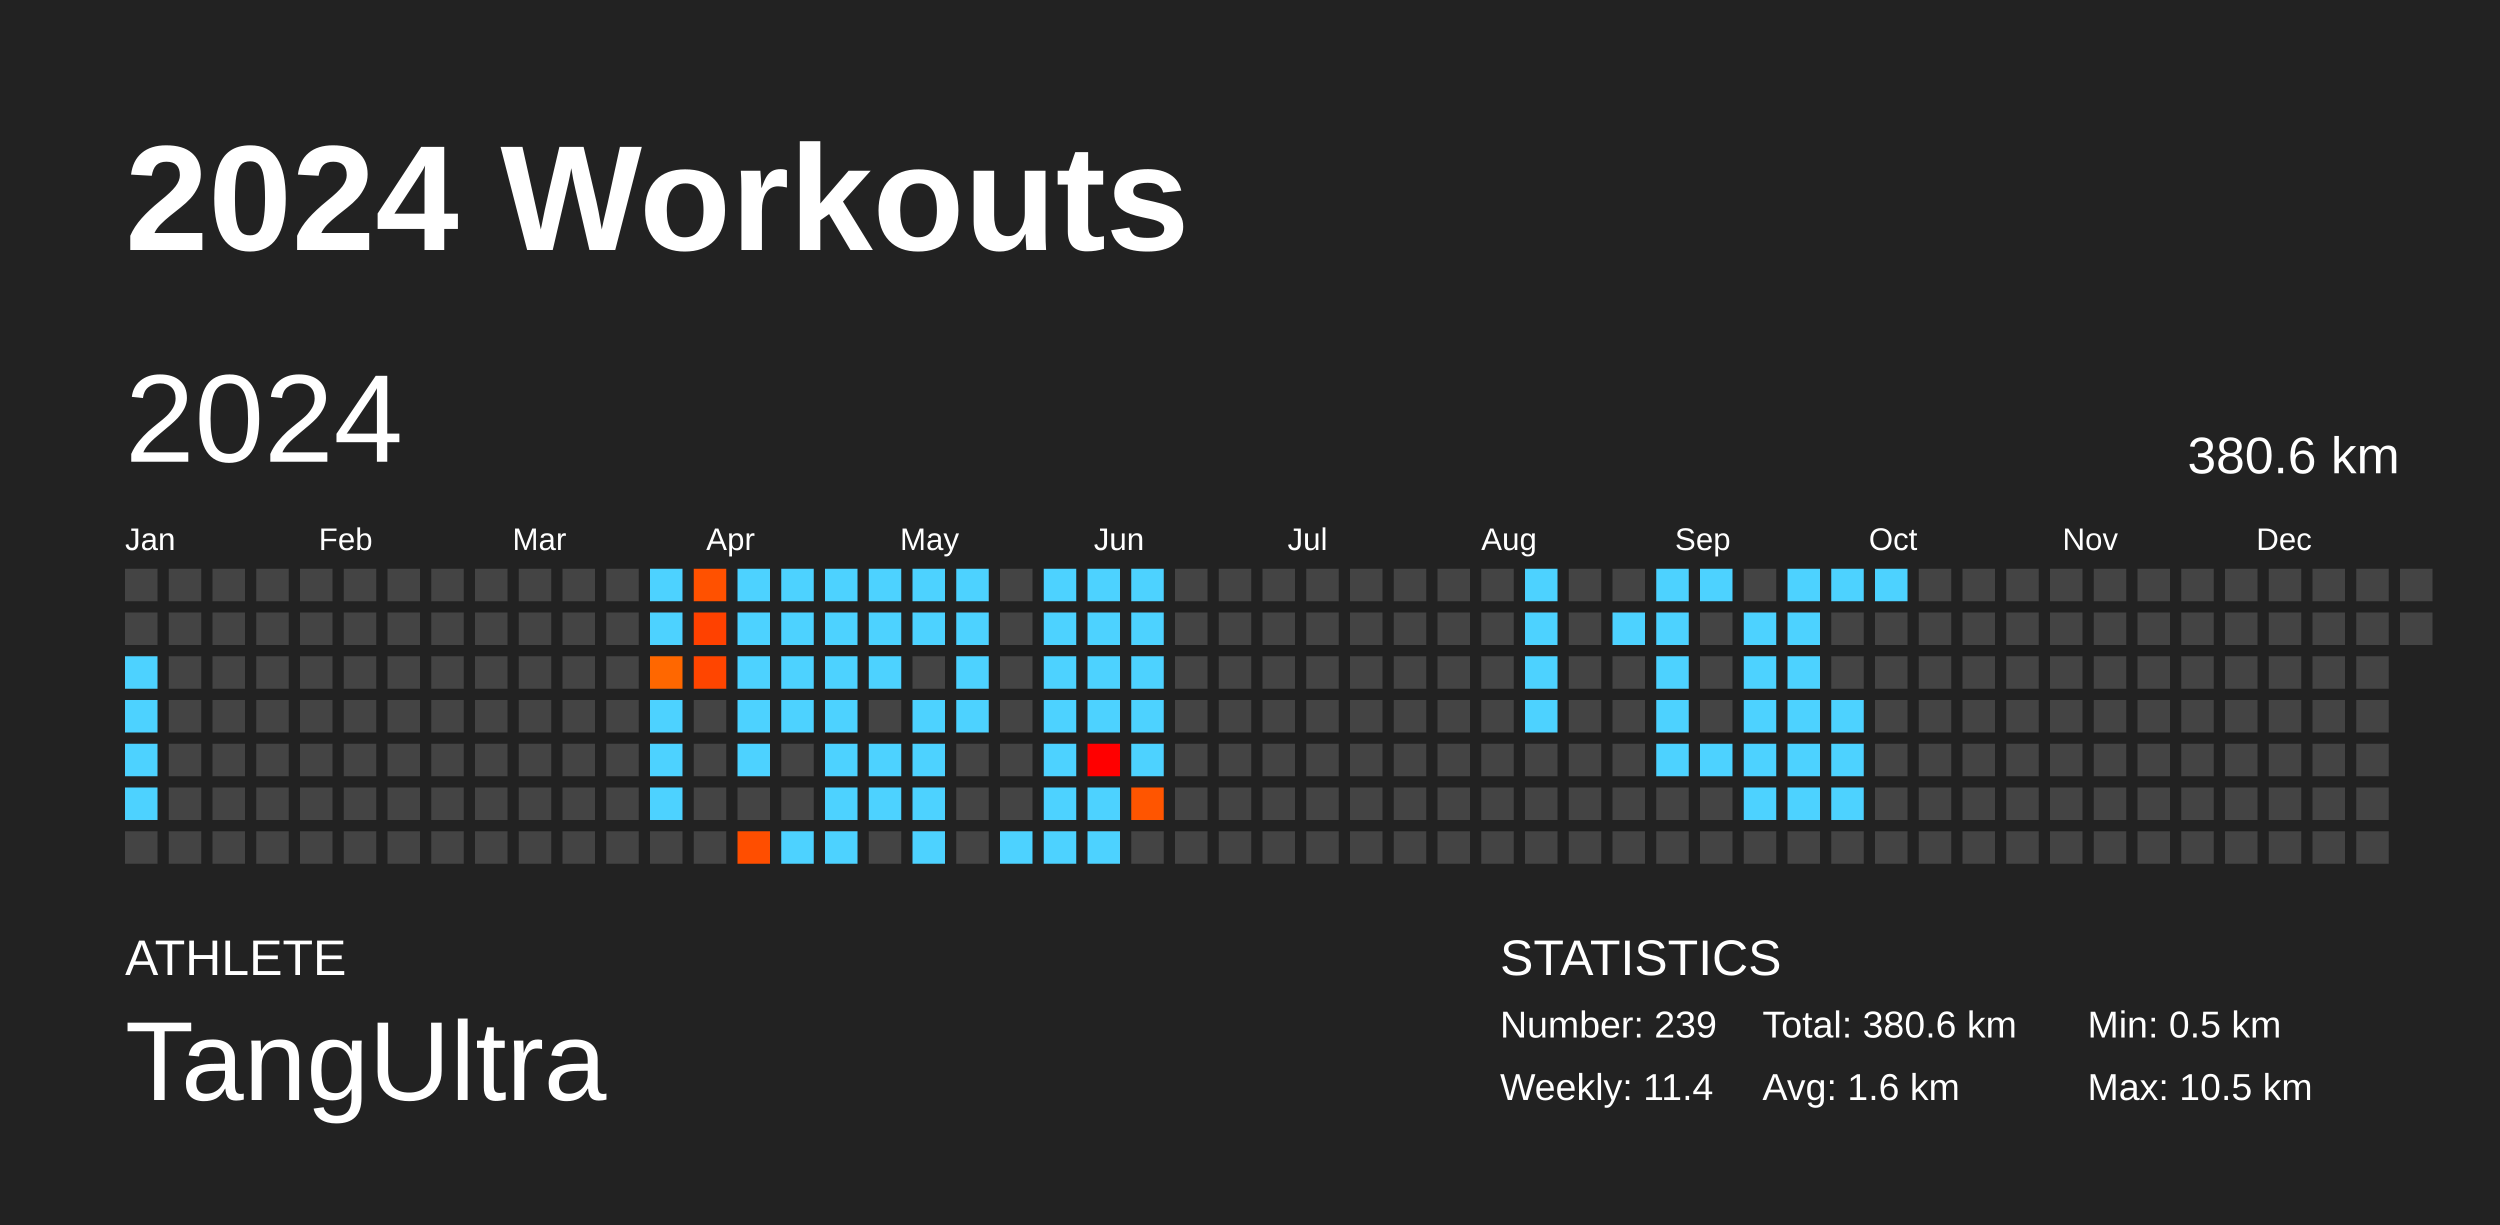
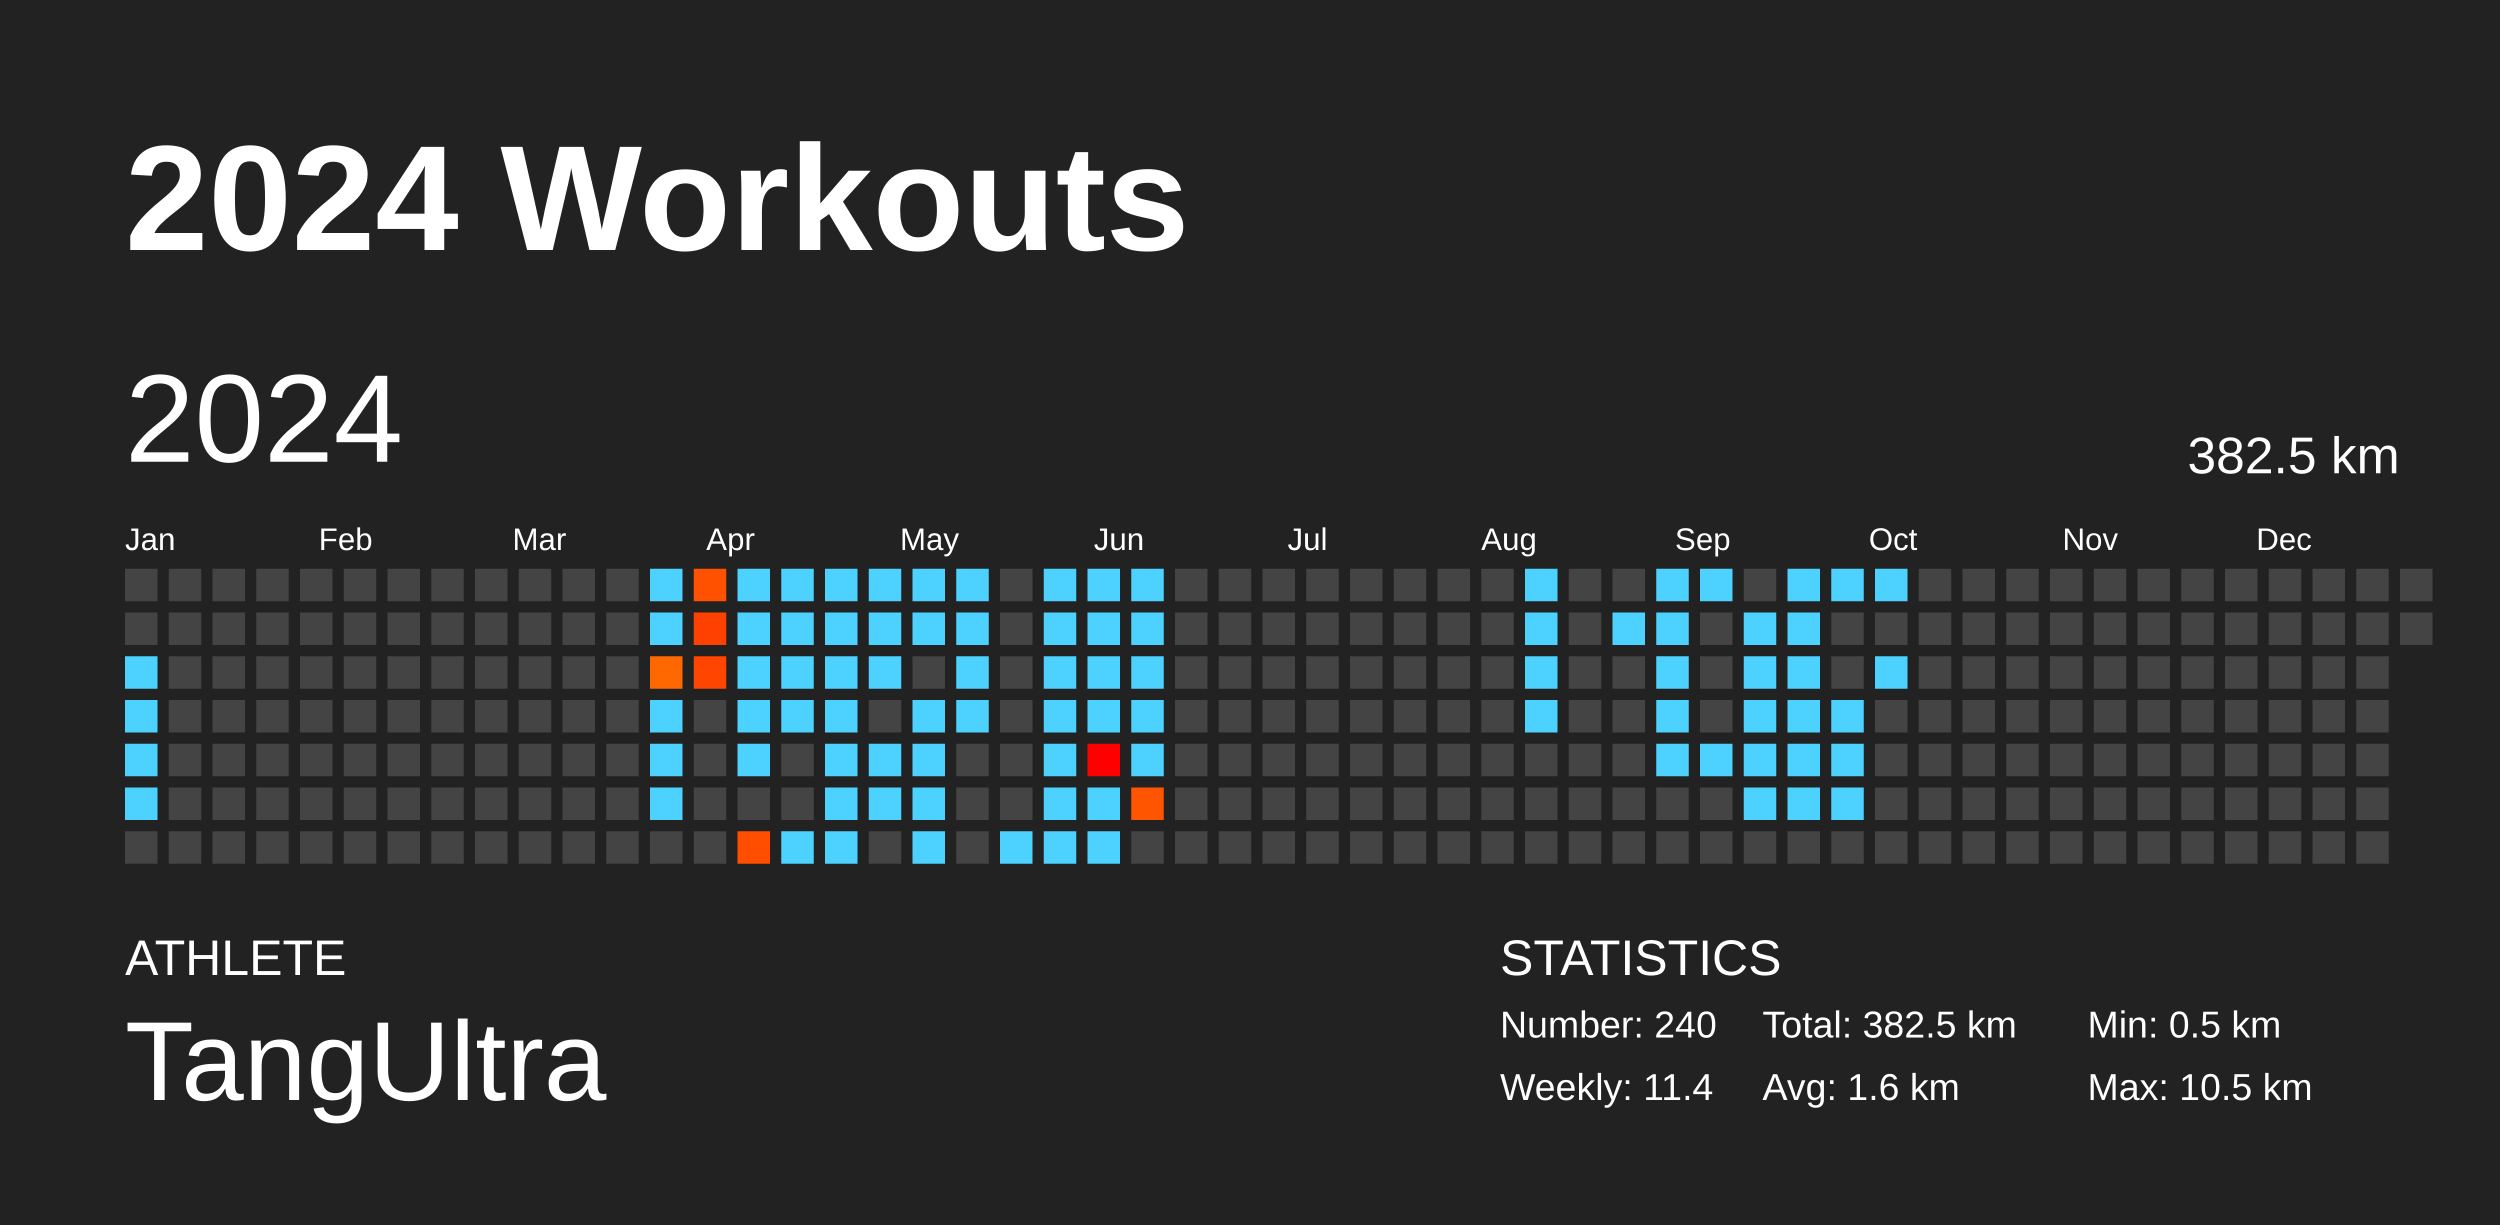
<svg xmlns="http://www.w3.org/2000/svg" baseProfile="full" height="98mm" version="1.1" viewBox="0,0,200,98" width="200mm">
  <defs />
  <rect fill="#222222" height="98" width="200" x="0" y="0" />
  <text fill="#FFFFFF" style="font-size:12px; font-family:Arial; font-weight:bold;" x="10" y="20">2024 Workouts</text>
  <text fill="#FFFFFF" style="font-size:4px; font-family:Arial" x="10" y="78">ATHLETE</text>
  <text fill="#FFFFFF" style="font-size:9px; font-family:Arial" x="10" y="88">TangUltra</text>
  <text fill="#FFFFFF" style="font-size:4px; font-family:Arial" x="120" y="78">STATISTICS</text>
-   <text fill="#FFFFFF" style="font-size:3px; font-family:Arial" x="120" y="83">Number: 239</text>
+   <text fill="#FFFFFF" style="font-size:3px; font-family:Arial" x="120" y="83">Number: 240</text>
  <text fill="#FFFFFF" style="font-size:3px; font-family:Arial" x="120" y="88">Weekly: 11.4</text>
-   <text fill="#FFFFFF" style="font-size:3px; font-family:Arial" x="141" y="83">Total: 380.6 km</text>
+   <text fill="#FFFFFF" style="font-size:3px; font-family:Arial" x="141" y="83">Total: 382.5 km</text>
  <text fill="#FFFFFF" style="font-size:3px; font-family:Arial" x="141" y="88">Avg: 1.6 km</text>
  <text fill="#FFFFFF" style="font-size:3px; font-family:Arial" x="167" y="83">Min: 0.5 km</text>
  <text fill="#FFFFFF" style="font-size:3px; font-family:Arial" x="167" y="88">Max: 10.5 km</text>
  <text dominant-baseline="hanging" fill="#FFFFFF" style="font-size:10.0px; font-family:Arial;" x="10" y="30">2024</text>
-   <text dominant-baseline="hanging" fill="#FFFFFF" style="font-size:4.125px; font-family:Arial;" x="175" y="35">380.6 km</text>
+   <text dominant-baseline="hanging" fill="#FFFFFF" style="font-size:4.125px; font-family:Arial;" x="175" y="35">382.5 km</text>
  <text fill="#FFFFFF" style="font-size:2.5px; font-family:Arial" x="10.0" y="44">Jan</text>
  <text fill="#FFFFFF" style="font-size:2.5px; font-family:Arial" x="25.5" y="44">Feb</text>
  <text fill="#FFFFFF" style="font-size:2.5px; font-family:Arial" x="41.0" y="44">Mar</text>
  <text fill="#FFFFFF" style="font-size:2.5px; font-family:Arial" x="56.5" y="44">Apr</text>
  <text fill="#FFFFFF" style="font-size:2.5px; font-family:Arial" x="72.0" y="44">May</text>
  <text fill="#FFFFFF" style="font-size:2.5px; font-family:Arial" x="87.5" y="44">Jun</text>
  <text fill="#FFFFFF" style="font-size:2.5px; font-family:Arial" x="103.0" y="44">Jul</text>
  <text fill="#FFFFFF" style="font-size:2.5px; font-family:Arial" x="118.5" y="44">Aug</text>
  <text fill="#FFFFFF" style="font-size:2.5px; font-family:Arial" x="134.0" y="44">Sep</text>
  <text fill="#FFFFFF" style="font-size:2.5px; font-family:Arial" x="149.5" y="44">Oct</text>
  <text fill="#FFFFFF" style="font-size:2.5px; font-family:Arial" x="165.0" y="44">Nov</text>
  <text fill="#FFFFFF" style="font-size:2.5px; font-family:Arial" x="180.5" y="44">Dec</text>
  <rect fill="#444444" height="2.6" width="2.6" x="10.0" y="45.5" />
  <rect fill="#444444" height="2.6" width="2.6" x="10.0" y="49.0" />
  <rect fill="#4dd2ff" height="2.6" width="2.6" x="10.0" y="52.5" />
  <rect fill="#4dd2ff" height="2.6" width="2.6" x="10.0" y="56.0" />
  <rect fill="#4dd2ff" height="2.6" width="2.6" x="10.0" y="59.5" />
  <rect fill="#4dd2ff" height="2.6" width="2.6" x="10.0" y="63.0" />
  <rect fill="#444444" height="2.6" width="2.6" x="10.0" y="66.5" />
  <rect fill="#444444" height="2.6" width="2.6" x="13.5" y="45.5" />
  <rect fill="#444444" height="2.6" width="2.6" x="13.5" y="49.0" />
  <rect fill="#444444" height="2.6" width="2.6" x="13.5" y="52.5" />
  <rect fill="#444444" height="2.6" width="2.6" x="13.5" y="56.0" />
  <rect fill="#444444" height="2.6" width="2.6" x="13.5" y="59.5" />
  <rect fill="#444444" height="2.6" width="2.6" x="13.5" y="63.0" />
  <rect fill="#444444" height="2.6" width="2.6" x="13.5" y="66.5" />
  <rect fill="#444444" height="2.6" width="2.6" x="17.0" y="45.5" />
  <rect fill="#444444" height="2.6" width="2.6" x="17.0" y="49.0" />
  <rect fill="#444444" height="2.6" width="2.6" x="17.0" y="52.5" />
  <rect fill="#444444" height="2.6" width="2.6" x="17.0" y="56.0" />
  <rect fill="#444444" height="2.6" width="2.6" x="17.0" y="59.5" />
  <rect fill="#444444" height="2.6" width="2.6" x="17.0" y="63.0" />
  <rect fill="#444444" height="2.6" width="2.6" x="17.0" y="66.5" />
  <rect fill="#444444" height="2.6" width="2.6" x="20.5" y="45.5" />
  <rect fill="#444444" height="2.6" width="2.6" x="20.5" y="49.0" />
  <rect fill="#444444" height="2.6" width="2.6" x="20.5" y="52.5" />
  <rect fill="#444444" height="2.6" width="2.6" x="20.5" y="56.0" />
  <rect fill="#444444" height="2.6" width="2.6" x="20.5" y="59.5" />
  <rect fill="#444444" height="2.6" width="2.6" x="20.5" y="63.0" />
  <rect fill="#444444" height="2.6" width="2.6" x="20.5" y="66.5" />
  <rect fill="#444444" height="2.6" width="2.6" x="24.0" y="45.5" />
  <rect fill="#444444" height="2.6" width="2.6" x="24.0" y="49.0" />
  <rect fill="#444444" height="2.6" width="2.6" x="24.0" y="52.5" />
  <rect fill="#444444" height="2.6" width="2.6" x="24.0" y="56.0" />
  <rect fill="#444444" height="2.6" width="2.6" x="24.0" y="59.5" />
  <rect fill="#444444" height="2.6" width="2.6" x="24.0" y="63.0" />
  <rect fill="#444444" height="2.6" width="2.6" x="24.0" y="66.5" />
  <rect fill="#444444" height="2.6" width="2.6" x="27.5" y="45.5" />
  <rect fill="#444444" height="2.6" width="2.6" x="27.5" y="49.0" />
  <rect fill="#444444" height="2.6" width="2.6" x="27.5" y="52.5" />
  <rect fill="#444444" height="2.6" width="2.6" x="27.5" y="56.0" />
  <rect fill="#444444" height="2.6" width="2.6" x="27.5" y="59.5" />
  <rect fill="#444444" height="2.6" width="2.6" x="27.5" y="63.0" />
  <rect fill="#444444" height="2.6" width="2.6" x="27.5" y="66.5" />
  <rect fill="#444444" height="2.6" width="2.6" x="31.0" y="45.5" />
  <rect fill="#444444" height="2.6" width="2.6" x="31.0" y="49.0" />
  <rect fill="#444444" height="2.6" width="2.6" x="31.0" y="52.5" />
  <rect fill="#444444" height="2.6" width="2.6" x="31.0" y="56.0" />
  <rect fill="#444444" height="2.6" width="2.6" x="31.0" y="59.5" />
  <rect fill="#444444" height="2.6" width="2.6" x="31.0" y="63.0" />
  <rect fill="#444444" height="2.6" width="2.6" x="31.0" y="66.5" />
  <rect fill="#444444" height="2.6" width="2.6" x="34.5" y="45.5" />
  <rect fill="#444444" height="2.6" width="2.6" x="34.5" y="49.0" />
  <rect fill="#444444" height="2.6" width="2.6" x="34.5" y="52.5" />
  <rect fill="#444444" height="2.6" width="2.6" x="34.5" y="56.0" />
  <rect fill="#444444" height="2.6" width="2.6" x="34.5" y="59.5" />
  <rect fill="#444444" height="2.6" width="2.6" x="34.5" y="63.0" />
  <rect fill="#444444" height="2.6" width="2.6" x="34.5" y="66.5" />
  <rect fill="#444444" height="2.6" width="2.6" x="38.0" y="45.5" />
  <rect fill="#444444" height="2.6" width="2.6" x="38.0" y="49.0" />
  <rect fill="#444444" height="2.6" width="2.6" x="38.0" y="52.5" />
  <rect fill="#444444" height="2.6" width="2.6" x="38.0" y="56.0" />
  <rect fill="#444444" height="2.6" width="2.6" x="38.0" y="59.5" />
  <rect fill="#444444" height="2.6" width="2.6" x="38.0" y="63.0" />
  <rect fill="#444444" height="2.6" width="2.6" x="38.0" y="66.5" />
  <rect fill="#444444" height="2.6" width="2.6" x="41.5" y="45.5" />
  <rect fill="#444444" height="2.6" width="2.6" x="41.5" y="49.0" />
  <rect fill="#444444" height="2.6" width="2.6" x="41.5" y="52.5" />
  <rect fill="#444444" height="2.6" width="2.6" x="41.5" y="56.0" />
  <rect fill="#444444" height="2.6" width="2.6" x="41.5" y="59.5" />
  <rect fill="#444444" height="2.6" width="2.6" x="41.5" y="63.0" />
  <rect fill="#444444" height="2.6" width="2.6" x="41.5" y="66.5" />
  <rect fill="#444444" height="2.6" width="2.6" x="45.0" y="45.5" />
  <rect fill="#444444" height="2.6" width="2.6" x="45.0" y="49.0" />
  <rect fill="#444444" height="2.6" width="2.6" x="45.0" y="52.5" />
  <rect fill="#444444" height="2.6" width="2.6" x="45.0" y="56.0" />
  <rect fill="#444444" height="2.6" width="2.6" x="45.0" y="59.5" />
  <rect fill="#444444" height="2.6" width="2.6" x="45.0" y="63.0" />
  <rect fill="#444444" height="2.6" width="2.6" x="45.0" y="66.5" />
  <rect fill="#444444" height="2.6" width="2.6" x="48.5" y="45.5" />
  <rect fill="#444444" height="2.6" width="2.6" x="48.5" y="49.0" />
  <rect fill="#444444" height="2.6" width="2.6" x="48.5" y="52.5" />
  <rect fill="#444444" height="2.6" width="2.6" x="48.5" y="56.0" />
  <rect fill="#444444" height="2.6" width="2.6" x="48.5" y="59.5" />
  <rect fill="#444444" height="2.6" width="2.6" x="48.5" y="63.0" />
  <rect fill="#444444" height="2.6" width="2.6" x="48.5" y="66.5" />
  <rect fill="#4dd2ff" height="2.6" width="2.6" x="52.0" y="45.5" />
  <rect fill="#4dd2ff" height="2.6" width="2.6" x="52.0" y="49.0" />
  <rect fill="#ff6700" height="2.6" width="2.6" x="52.0" y="52.5" />
  <rect fill="#4dd2ff" height="2.6" width="2.6" x="52.0" y="56.0" />
  <rect fill="#4dd2ff" height="2.6" width="2.6" x="52.0" y="59.5" />
  <rect fill="#4dd2ff" height="2.6" width="2.6" x="52.0" y="63.0" />
  <rect fill="#444444" height="2.6" width="2.6" x="52.0" y="66.5" />
  <rect fill="#ff5100" height="2.6" width="2.6" x="55.5" y="45.5" />
  <rect fill="#ff4100" height="2.6" width="2.6" x="55.5" y="49.0" />
  <rect fill="#ff4500" height="2.6" width="2.6" x="55.5" y="52.5" />
  <rect fill="#444444" height="2.6" width="2.6" x="55.5" y="56.0" />
  <rect fill="#444444" height="2.6" width="2.6" x="55.5" y="59.5" />
  <rect fill="#444444" height="2.6" width="2.6" x="55.5" y="63.0" />
  <rect fill="#444444" height="2.6" width="2.6" x="55.5" y="66.5" />
  <rect fill="#4dd2ff" height="2.6" width="2.6" x="59.0" y="45.5" />
  <rect fill="#4dd2ff" height="2.6" width="2.6" x="59.0" y="49.0" />
  <rect fill="#4dd2ff" height="2.6" width="2.6" x="59.0" y="52.5" />
  <rect fill="#4dd2ff" height="2.6" width="2.6" x="59.0" y="56.0" />
  <rect fill="#4dd2ff" height="2.6" width="2.6" x="59.0" y="59.5" />
  <rect fill="#444444" height="2.6" width="2.6" x="59.0" y="63.0" />
  <rect fill="#ff4e00" height="2.6" width="2.6" x="59.0" y="66.5" />
  <rect fill="#4dd2ff" height="2.6" width="2.6" x="62.5" y="45.5" />
  <rect fill="#4dd2ff" height="2.6" width="2.6" x="62.5" y="49.0" />
  <rect fill="#4dd2ff" height="2.6" width="2.6" x="62.5" y="52.5" />
  <rect fill="#4dd2ff" height="2.6" width="2.6" x="62.5" y="56.0" />
  <rect fill="#444444" height="2.6" width="2.6" x="62.5" y="59.5" />
  <rect fill="#444444" height="2.6" width="2.6" x="62.5" y="63.0" />
  <rect fill="#4dd2ff" height="2.6" width="2.6" x="62.5" y="66.5" />
  <rect fill="#4dd2ff" height="2.6" width="2.6" x="66.0" y="45.5" />
  <rect fill="#4dd2ff" height="2.6" width="2.6" x="66.0" y="49.0" />
  <rect fill="#4dd2ff" height="2.6" width="2.6" x="66.0" y="52.5" />
  <rect fill="#4dd2ff" height="2.6" width="2.6" x="66.0" y="56.0" />
  <rect fill="#4dd2ff" height="2.6" width="2.6" x="66.0" y="59.5" />
  <rect fill="#4dd2ff" height="2.6" width="2.6" x="66.0" y="63.0" />
  <rect fill="#4dd2ff" height="2.6" width="2.6" x="66.0" y="66.5" />
  <rect fill="#4dd2ff" height="2.6" width="2.6" x="69.5" y="45.5" />
  <rect fill="#4dd2ff" height="2.6" width="2.6" x="69.5" y="49.0" />
  <rect fill="#4dd2ff" height="2.6" width="2.6" x="69.5" y="52.5" />
  <rect fill="#444444" height="2.6" width="2.6" x="69.5" y="56.0" />
  <rect fill="#4dd2ff" height="2.6" width="2.6" x="69.5" y="59.5" />
  <rect fill="#4dd2ff" height="2.6" width="2.6" x="69.5" y="63.0" />
  <rect fill="#444444" height="2.6" width="2.6" x="69.5" y="66.5" />
  <rect fill="#4dd2ff" height="2.6" width="2.6" x="73.0" y="45.5" />
  <rect fill="#4dd2ff" height="2.6" width="2.6" x="73.0" y="49.0" />
  <rect fill="#444444" height="2.6" width="2.6" x="73.0" y="52.5" />
  <rect fill="#4dd2ff" height="2.6" width="2.6" x="73.0" y="56.0" />
  <rect fill="#4dd2ff" height="2.6" width="2.6" x="73.0" y="59.5" />
  <rect fill="#4dd2ff" height="2.6" width="2.6" x="73.0" y="63.0" />
  <rect fill="#4dd2ff" height="2.6" width="2.6" x="73.0" y="66.5" />
  <rect fill="#4dd2ff" height="2.6" width="2.6" x="76.5" y="45.5" />
  <rect fill="#4dd2ff" height="2.6" width="2.6" x="76.5" y="49.0" />
  <rect fill="#4dd2ff" height="2.6" width="2.6" x="76.5" y="52.5" />
  <rect fill="#4dd2ff" height="2.6" width="2.6" x="76.5" y="56.0" />
  <rect fill="#444444" height="2.6" width="2.6" x="76.5" y="59.5" />
  <rect fill="#444444" height="2.6" width="2.6" x="76.5" y="63.0" />
  <rect fill="#444444" height="2.6" width="2.6" x="76.5" y="66.5" />
  <rect fill="#444444" height="2.6" width="2.6" x="80.0" y="45.5" />
  <rect fill="#444444" height="2.6" width="2.6" x="80.0" y="49.0" />
  <rect fill="#444444" height="2.6" width="2.6" x="80.0" y="52.5" />
  <rect fill="#444444" height="2.6" width="2.6" x="80.0" y="56.0" />
  <rect fill="#444444" height="2.6" width="2.6" x="80.0" y="59.5" />
  <rect fill="#444444" height="2.6" width="2.6" x="80.0" y="63.0" />
  <rect fill="#4dd2ff" height="2.6" width="2.6" x="80.0" y="66.5" />
  <rect fill="#4dd2ff" height="2.6" width="2.6" x="83.5" y="45.5" />
  <rect fill="#4dd2ff" height="2.6" width="2.6" x="83.5" y="49.0" />
  <rect fill="#4dd2ff" height="2.6" width="2.6" x="83.5" y="52.5" />
  <rect fill="#4dd2ff" height="2.6" width="2.6" x="83.5" y="56.0" />
  <rect fill="#4dd2ff" height="2.6" width="2.6" x="83.5" y="59.5" />
  <rect fill="#4dd2ff" height="2.6" width="2.6" x="83.5" y="63.0" />
  <rect fill="#4dd2ff" height="2.6" width="2.6" x="83.5" y="66.5" />
  <rect fill="#4dd2ff" height="2.6" width="2.6" x="87.0" y="45.5" />
  <rect fill="#4dd2ff" height="2.6" width="2.6" x="87.0" y="49.0" />
  <rect fill="#4dd2ff" height="2.6" width="2.6" x="87.0" y="52.5" />
  <rect fill="#4dd2ff" height="2.6" width="2.6" x="87.0" y="56.0" />
  <rect fill="#ff0000" height="2.6" width="2.6" x="87.0" y="59.5" />
  <rect fill="#4dd2ff" height="2.6" width="2.6" x="87.0" y="63.0" />
  <rect fill="#4dd2ff" height="2.6" width="2.6" x="87.0" y="66.5" />
  <rect fill="#4dd2ff" height="2.6" width="2.6" x="90.5" y="45.5" />
  <rect fill="#4dd2ff" height="2.6" width="2.6" x="90.5" y="49.0" />
  <rect fill="#4dd2ff" height="2.6" width="2.6" x="90.5" y="52.5" />
  <rect fill="#4dd2ff" height="2.6" width="2.6" x="90.5" y="56.0" />
  <rect fill="#4dd2ff" height="2.6" width="2.6" x="90.5" y="59.5" />
  <rect fill="#ff5500" height="2.6" width="2.6" x="90.5" y="63.0" />
  <rect fill="#444444" height="2.6" width="2.6" x="90.5" y="66.5" />
  <rect fill="#444444" height="2.6" width="2.6" x="94.0" y="45.5" />
  <rect fill="#444444" height="2.6" width="2.6" x="94.0" y="49.0" />
  <rect fill="#444444" height="2.6" width="2.6" x="94.0" y="52.5" />
  <rect fill="#444444" height="2.6" width="2.6" x="94.0" y="56.0" />
  <rect fill="#444444" height="2.6" width="2.6" x="94.0" y="59.5" />
  <rect fill="#444444" height="2.6" width="2.6" x="94.0" y="63.0" />
  <rect fill="#444444" height="2.6" width="2.6" x="94.0" y="66.5" />
  <rect fill="#444444" height="2.6" width="2.6" x="97.5" y="45.5" />
  <rect fill="#444444" height="2.6" width="2.6" x="97.5" y="49.0" />
  <rect fill="#444444" height="2.6" width="2.6" x="97.5" y="52.5" />
  <rect fill="#444444" height="2.6" width="2.6" x="97.5" y="56.0" />
  <rect fill="#444444" height="2.6" width="2.6" x="97.5" y="59.5" />
  <rect fill="#444444" height="2.6" width="2.6" x="97.5" y="63.0" />
  <rect fill="#444444" height="2.6" width="2.6" x="97.5" y="66.5" />
  <rect fill="#444444" height="2.6" width="2.6" x="101.0" y="45.5" />
  <rect fill="#444444" height="2.6" width="2.6" x="101.0" y="49.0" />
  <rect fill="#444444" height="2.6" width="2.6" x="101.0" y="52.5" />
  <rect fill="#444444" height="2.6" width="2.6" x="101.0" y="56.0" />
  <rect fill="#444444" height="2.6" width="2.6" x="101.0" y="59.5" />
  <rect fill="#444444" height="2.6" width="2.6" x="101.0" y="63.0" />
  <rect fill="#444444" height="2.6" width="2.6" x="101.0" y="66.5" />
  <rect fill="#444444" height="2.6" width="2.6" x="104.5" y="45.5" />
  <rect fill="#444444" height="2.6" width="2.6" x="104.5" y="49.0" />
  <rect fill="#444444" height="2.6" width="2.6" x="104.5" y="52.5" />
  <rect fill="#444444" height="2.6" width="2.6" x="104.5" y="56.0" />
  <rect fill="#444444" height="2.6" width="2.6" x="104.5" y="59.5" />
  <rect fill="#444444" height="2.6" width="2.6" x="104.5" y="63.0" />
  <rect fill="#444444" height="2.6" width="2.6" x="104.5" y="66.5" />
  <rect fill="#444444" height="2.6" width="2.6" x="108.0" y="45.5" />
  <rect fill="#444444" height="2.6" width="2.6" x="108.0" y="49.0" />
  <rect fill="#444444" height="2.6" width="2.6" x="108.0" y="52.5" />
  <rect fill="#444444" height="2.6" width="2.6" x="108.0" y="56.0" />
  <rect fill="#444444" height="2.6" width="2.6" x="108.0" y="59.5" />
  <rect fill="#444444" height="2.6" width="2.6" x="108.0" y="63.0" />
  <rect fill="#444444" height="2.6" width="2.6" x="108.0" y="66.5" />
  <rect fill="#444444" height="2.6" width="2.6" x="111.5" y="45.5" />
  <rect fill="#444444" height="2.6" width="2.6" x="111.5" y="49.0" />
  <rect fill="#444444" height="2.6" width="2.6" x="111.5" y="52.5" />
  <rect fill="#444444" height="2.6" width="2.6" x="111.5" y="56.0" />
  <rect fill="#444444" height="2.6" width="2.6" x="111.5" y="59.5" />
  <rect fill="#444444" height="2.6" width="2.6" x="111.5" y="63.0" />
  <rect fill="#444444" height="2.6" width="2.6" x="111.5" y="66.5" />
  <rect fill="#444444" height="2.6" width="2.6" x="115.0" y="45.5" />
  <rect fill="#444444" height="2.6" width="2.6" x="115.0" y="49.0" />
  <rect fill="#444444" height="2.6" width="2.6" x="115.0" y="52.5" />
  <rect fill="#444444" height="2.6" width="2.6" x="115.0" y="56.0" />
  <rect fill="#444444" height="2.6" width="2.6" x="115.0" y="59.5" />
  <rect fill="#444444" height="2.6" width="2.6" x="115.0" y="63.0" />
  <rect fill="#444444" height="2.6" width="2.6" x="115.0" y="66.5" />
  <rect fill="#444444" height="2.6" width="2.6" x="118.5" y="45.5" />
  <rect fill="#444444" height="2.6" width="2.6" x="118.5" y="49.0" />
  <rect fill="#444444" height="2.6" width="2.6" x="118.5" y="52.5" />
  <rect fill="#444444" height="2.6" width="2.6" x="118.5" y="56.0" />
  <rect fill="#444444" height="2.6" width="2.6" x="118.5" y="59.5" />
  <rect fill="#444444" height="2.6" width="2.6" x="118.5" y="63.0" />
  <rect fill="#444444" height="2.6" width="2.6" x="118.5" y="66.5" />
  <rect fill="#4dd2ff" height="2.6" width="2.6" x="122.0" y="45.5" />
  <rect fill="#4dd2ff" height="2.6" width="2.6" x="122.0" y="49.0" />
  <rect fill="#4dd2ff" height="2.6" width="2.6" x="122.0" y="52.5" />
  <rect fill="#4dd2ff" height="2.6" width="2.6" x="122.0" y="56.0" />
  <rect fill="#444444" height="2.6" width="2.6" x="122.0" y="59.5" />
  <rect fill="#444444" height="2.6" width="2.6" x="122.0" y="63.0" />
  <rect fill="#444444" height="2.6" width="2.6" x="122.0" y="66.5" />
  <rect fill="#444444" height="2.6" width="2.6" x="125.5" y="45.5" />
  <rect fill="#444444" height="2.6" width="2.6" x="125.5" y="49.0" />
  <rect fill="#444444" height="2.6" width="2.6" x="125.5" y="52.5" />
  <rect fill="#444444" height="2.6" width="2.6" x="125.5" y="56.0" />
  <rect fill="#444444" height="2.6" width="2.6" x="125.5" y="59.5" />
  <rect fill="#444444" height="2.6" width="2.6" x="125.5" y="63.0" />
  <rect fill="#444444" height="2.6" width="2.6" x="125.5" y="66.5" />
  <rect fill="#444444" height="2.6" width="2.6" x="129.0" y="45.5" />
  <rect fill="#4dd2ff" height="2.6" width="2.6" x="129.0" y="49.0" />
  <rect fill="#444444" height="2.6" width="2.6" x="129.0" y="52.5" />
  <rect fill="#444444" height="2.6" width="2.6" x="129.0" y="56.0" />
  <rect fill="#444444" height="2.6" width="2.6" x="129.0" y="59.5" />
  <rect fill="#444444" height="2.6" width="2.6" x="129.0" y="63.0" />
  <rect fill="#444444" height="2.6" width="2.6" x="129.0" y="66.5" />
  <rect fill="#4dd2ff" height="2.6" width="2.6" x="132.5" y="45.5" />
  <rect fill="#4dd2ff" height="2.6" width="2.6" x="132.5" y="49.0" />
  <rect fill="#4dd2ff" height="2.6" width="2.6" x="132.5" y="52.5" />
  <rect fill="#4dd2ff" height="2.6" width="2.6" x="132.5" y="56.0" />
  <rect fill="#4dd2ff" height="2.6" width="2.6" x="132.5" y="59.5" />
  <rect fill="#444444" height="2.6" width="2.6" x="132.5" y="63.0" />
  <rect fill="#444444" height="2.6" width="2.6" x="132.5" y="66.5" />
  <rect fill="#4dd2ff" height="2.6" width="2.6" x="136.0" y="45.5" />
  <rect fill="#444444" height="2.6" width="2.6" x="136.0" y="49.0" />
  <rect fill="#444444" height="2.6" width="2.6" x="136.0" y="52.5" />
  <rect fill="#444444" height="2.6" width="2.6" x="136.0" y="56.0" />
  <rect fill="#4dd2ff" height="2.6" width="2.6" x="136.0" y="59.5" />
  <rect fill="#444444" height="2.6" width="2.6" x="136.0" y="63.0" />
  <rect fill="#444444" height="2.6" width="2.6" x="136.0" y="66.5" />
  <rect fill="#444444" height="2.6" width="2.6" x="139.5" y="45.5" />
  <rect fill="#4dd2ff" height="2.6" width="2.6" x="139.5" y="49.0" />
  <rect fill="#4dd2ff" height="2.6" width="2.6" x="139.5" y="52.5" />
  <rect fill="#4dd2ff" height="2.6" width="2.6" x="139.5" y="56.0" />
  <rect fill="#4dd2ff" height="2.6" width="2.6" x="139.5" y="59.5" />
  <rect fill="#4dd2ff" height="2.6" width="2.6" x="139.5" y="63.0" />
  <rect fill="#444444" height="2.6" width="2.6" x="139.5" y="66.5" />
  <rect fill="#4dd2ff" height="2.6" width="2.6" x="143.0" y="45.5" />
  <rect fill="#4dd2ff" height="2.6" width="2.6" x="143.0" y="49.0" />
  <rect fill="#4dd2ff" height="2.6" width="2.6" x="143.0" y="52.5" />
  <rect fill="#4dd2ff" height="2.6" width="2.6" x="143.0" y="56.0" />
  <rect fill="#4dd2ff" height="2.6" width="2.6" x="143.0" y="59.5" />
  <rect fill="#4dd2ff" height="2.6" width="2.6" x="143.0" y="63.0" />
  <rect fill="#444444" height="2.6" width="2.6" x="143.0" y="66.5" />
  <rect fill="#4dd2ff" height="2.6" width="2.6" x="146.5" y="45.5" />
  <rect fill="#444444" height="2.6" width="2.6" x="146.5" y="49.0" />
  <rect fill="#444444" height="2.6" width="2.6" x="146.5" y="52.5" />
  <rect fill="#4dd2ff" height="2.6" width="2.6" x="146.5" y="56.0" />
  <rect fill="#4dd2ff" height="2.6" width="2.6" x="146.5" y="59.5" />
  <rect fill="#4dd2ff" height="2.6" width="2.6" x="146.5" y="63.0" />
  <rect fill="#444444" height="2.6" width="2.6" x="146.5" y="66.5" />
  <rect fill="#4dd2ff" height="2.6" width="2.6" x="150.0" y="45.5" />
  <rect fill="#444444" height="2.6" width="2.6" x="150.0" y="49.0" />
-   <rect fill="#444444" height="2.6" width="2.6" x="150.0" y="52.5" />
+   <rect fill="#4dd2ff" height="2.6" width="2.6" x="150.0" y="52.5" />
  <rect fill="#444444" height="2.6" width="2.6" x="150.0" y="56.0" />
  <rect fill="#444444" height="2.6" width="2.6" x="150.0" y="59.5" />
  <rect fill="#444444" height="2.6" width="2.6" x="150.0" y="63.0" />
  <rect fill="#444444" height="2.6" width="2.6" x="150.0" y="66.5" />
  <rect fill="#444444" height="2.6" width="2.6" x="153.5" y="45.5" />
  <rect fill="#444444" height="2.6" width="2.6" x="153.5" y="49.0" />
  <rect fill="#444444" height="2.6" width="2.6" x="153.5" y="52.5" />
  <rect fill="#444444" height="2.6" width="2.6" x="153.5" y="56.0" />
  <rect fill="#444444" height="2.6" width="2.6" x="153.5" y="59.5" />
  <rect fill="#444444" height="2.6" width="2.6" x="153.5" y="63.0" />
  <rect fill="#444444" height="2.6" width="2.6" x="153.5" y="66.5" />
  <rect fill="#444444" height="2.6" width="2.6" x="157.0" y="45.5" />
  <rect fill="#444444" height="2.6" width="2.6" x="157.0" y="49.0" />
  <rect fill="#444444" height="2.6" width="2.6" x="157.0" y="52.5" />
  <rect fill="#444444" height="2.6" width="2.6" x="157.0" y="56.0" />
  <rect fill="#444444" height="2.6" width="2.6" x="157.0" y="59.5" />
  <rect fill="#444444" height="2.6" width="2.6" x="157.0" y="63.0" />
  <rect fill="#444444" height="2.6" width="2.6" x="157.0" y="66.5" />
  <rect fill="#444444" height="2.6" width="2.6" x="160.5" y="45.5" />
  <rect fill="#444444" height="2.6" width="2.6" x="160.5" y="49.0" />
  <rect fill="#444444" height="2.6" width="2.6" x="160.5" y="52.5" />
  <rect fill="#444444" height="2.6" width="2.6" x="160.5" y="56.0" />
  <rect fill="#444444" height="2.6" width="2.6" x="160.5" y="59.5" />
  <rect fill="#444444" height="2.6" width="2.6" x="160.5" y="63.0" />
  <rect fill="#444444" height="2.6" width="2.6" x="160.5" y="66.5" />
  <rect fill="#444444" height="2.6" width="2.6" x="164.0" y="45.5" />
  <rect fill="#444444" height="2.6" width="2.6" x="164.0" y="49.0" />
  <rect fill="#444444" height="2.6" width="2.6" x="164.0" y="52.5" />
  <rect fill="#444444" height="2.6" width="2.6" x="164.0" y="56.0" />
  <rect fill="#444444" height="2.6" width="2.6" x="164.0" y="59.5" />
  <rect fill="#444444" height="2.6" width="2.6" x="164.0" y="63.0" />
  <rect fill="#444444" height="2.6" width="2.6" x="164.0" y="66.5" />
  <rect fill="#444444" height="2.6" width="2.6" x="167.5" y="45.5" />
  <rect fill="#444444" height="2.6" width="2.6" x="167.5" y="49.0" />
  <rect fill="#444444" height="2.6" width="2.6" x="167.5" y="52.5" />
  <rect fill="#444444" height="2.6" width="2.6" x="167.5" y="56.0" />
  <rect fill="#444444" height="2.6" width="2.6" x="167.5" y="59.5" />
  <rect fill="#444444" height="2.6" width="2.6" x="167.5" y="63.0" />
  <rect fill="#444444" height="2.6" width="2.6" x="167.5" y="66.5" />
  <rect fill="#444444" height="2.6" width="2.6" x="171.0" y="45.5" />
  <rect fill="#444444" height="2.6" width="2.6" x="171.0" y="49.0" />
  <rect fill="#444444" height="2.6" width="2.6" x="171.0" y="52.5" />
  <rect fill="#444444" height="2.6" width="2.6" x="171.0" y="56.0" />
  <rect fill="#444444" height="2.6" width="2.6" x="171.0" y="59.5" />
  <rect fill="#444444" height="2.6" width="2.6" x="171.0" y="63.0" />
  <rect fill="#444444" height="2.6" width="2.6" x="171.0" y="66.5" />
  <rect fill="#444444" height="2.6" width="2.6" x="174.5" y="45.5" />
  <rect fill="#444444" height="2.6" width="2.6" x="174.5" y="49.0" />
  <rect fill="#444444" height="2.6" width="2.6" x="174.5" y="52.5" />
  <rect fill="#444444" height="2.6" width="2.6" x="174.5" y="56.0" />
  <rect fill="#444444" height="2.6" width="2.6" x="174.5" y="59.5" />
  <rect fill="#444444" height="2.6" width="2.6" x="174.5" y="63.0" />
  <rect fill="#444444" height="2.6" width="2.6" x="174.5" y="66.5" />
  <rect fill="#444444" height="2.6" width="2.6" x="178.0" y="45.5" />
  <rect fill="#444444" height="2.6" width="2.6" x="178.0" y="49.0" />
  <rect fill="#444444" height="2.6" width="2.6" x="178.0" y="52.5" />
  <rect fill="#444444" height="2.6" width="2.6" x="178.0" y="56.0" />
  <rect fill="#444444" height="2.6" width="2.6" x="178.0" y="59.5" />
  <rect fill="#444444" height="2.6" width="2.6" x="178.0" y="63.0" />
  <rect fill="#444444" height="2.6" width="2.6" x="178.0" y="66.5" />
  <rect fill="#444444" height="2.6" width="2.6" x="181.5" y="45.5" />
  <rect fill="#444444" height="2.6" width="2.6" x="181.5" y="49.0" />
  <rect fill="#444444" height="2.6" width="2.6" x="181.5" y="52.5" />
  <rect fill="#444444" height="2.6" width="2.6" x="181.5" y="56.0" />
  <rect fill="#444444" height="2.6" width="2.6" x="181.5" y="59.5" />
  <rect fill="#444444" height="2.6" width="2.6" x="181.5" y="63.0" />
  <rect fill="#444444" height="2.6" width="2.6" x="181.5" y="66.5" />
  <rect fill="#444444" height="2.6" width="2.6" x="185.0" y="45.5" />
  <rect fill="#444444" height="2.6" width="2.6" x="185.0" y="49.0" />
  <rect fill="#444444" height="2.6" width="2.6" x="185.0" y="52.5" />
  <rect fill="#444444" height="2.6" width="2.6" x="185.0" y="56.0" />
  <rect fill="#444444" height="2.6" width="2.6" x="185.0" y="59.5" />
  <rect fill="#444444" height="2.6" width="2.6" x="185.0" y="63.0" />
  <rect fill="#444444" height="2.6" width="2.6" x="185.0" y="66.5" />
  <rect fill="#444444" height="2.6" width="2.6" x="188.5" y="45.5" />
  <rect fill="#444444" height="2.6" width="2.6" x="188.5" y="49.0" />
  <rect fill="#444444" height="2.6" width="2.6" x="188.5" y="52.5" />
  <rect fill="#444444" height="2.6" width="2.6" x="188.5" y="56.0" />
  <rect fill="#444444" height="2.6" width="2.6" x="188.5" y="59.5" />
  <rect fill="#444444" height="2.6" width="2.6" x="188.5" y="63.0" />
  <rect fill="#444444" height="2.6" width="2.6" x="188.5" y="66.5" />
  <rect fill="#444444" height="2.6" width="2.6" x="192.0" y="45.5" />
  <rect fill="#444444" height="2.6" width="2.6" x="192.0" y="49.0" />
</svg>
